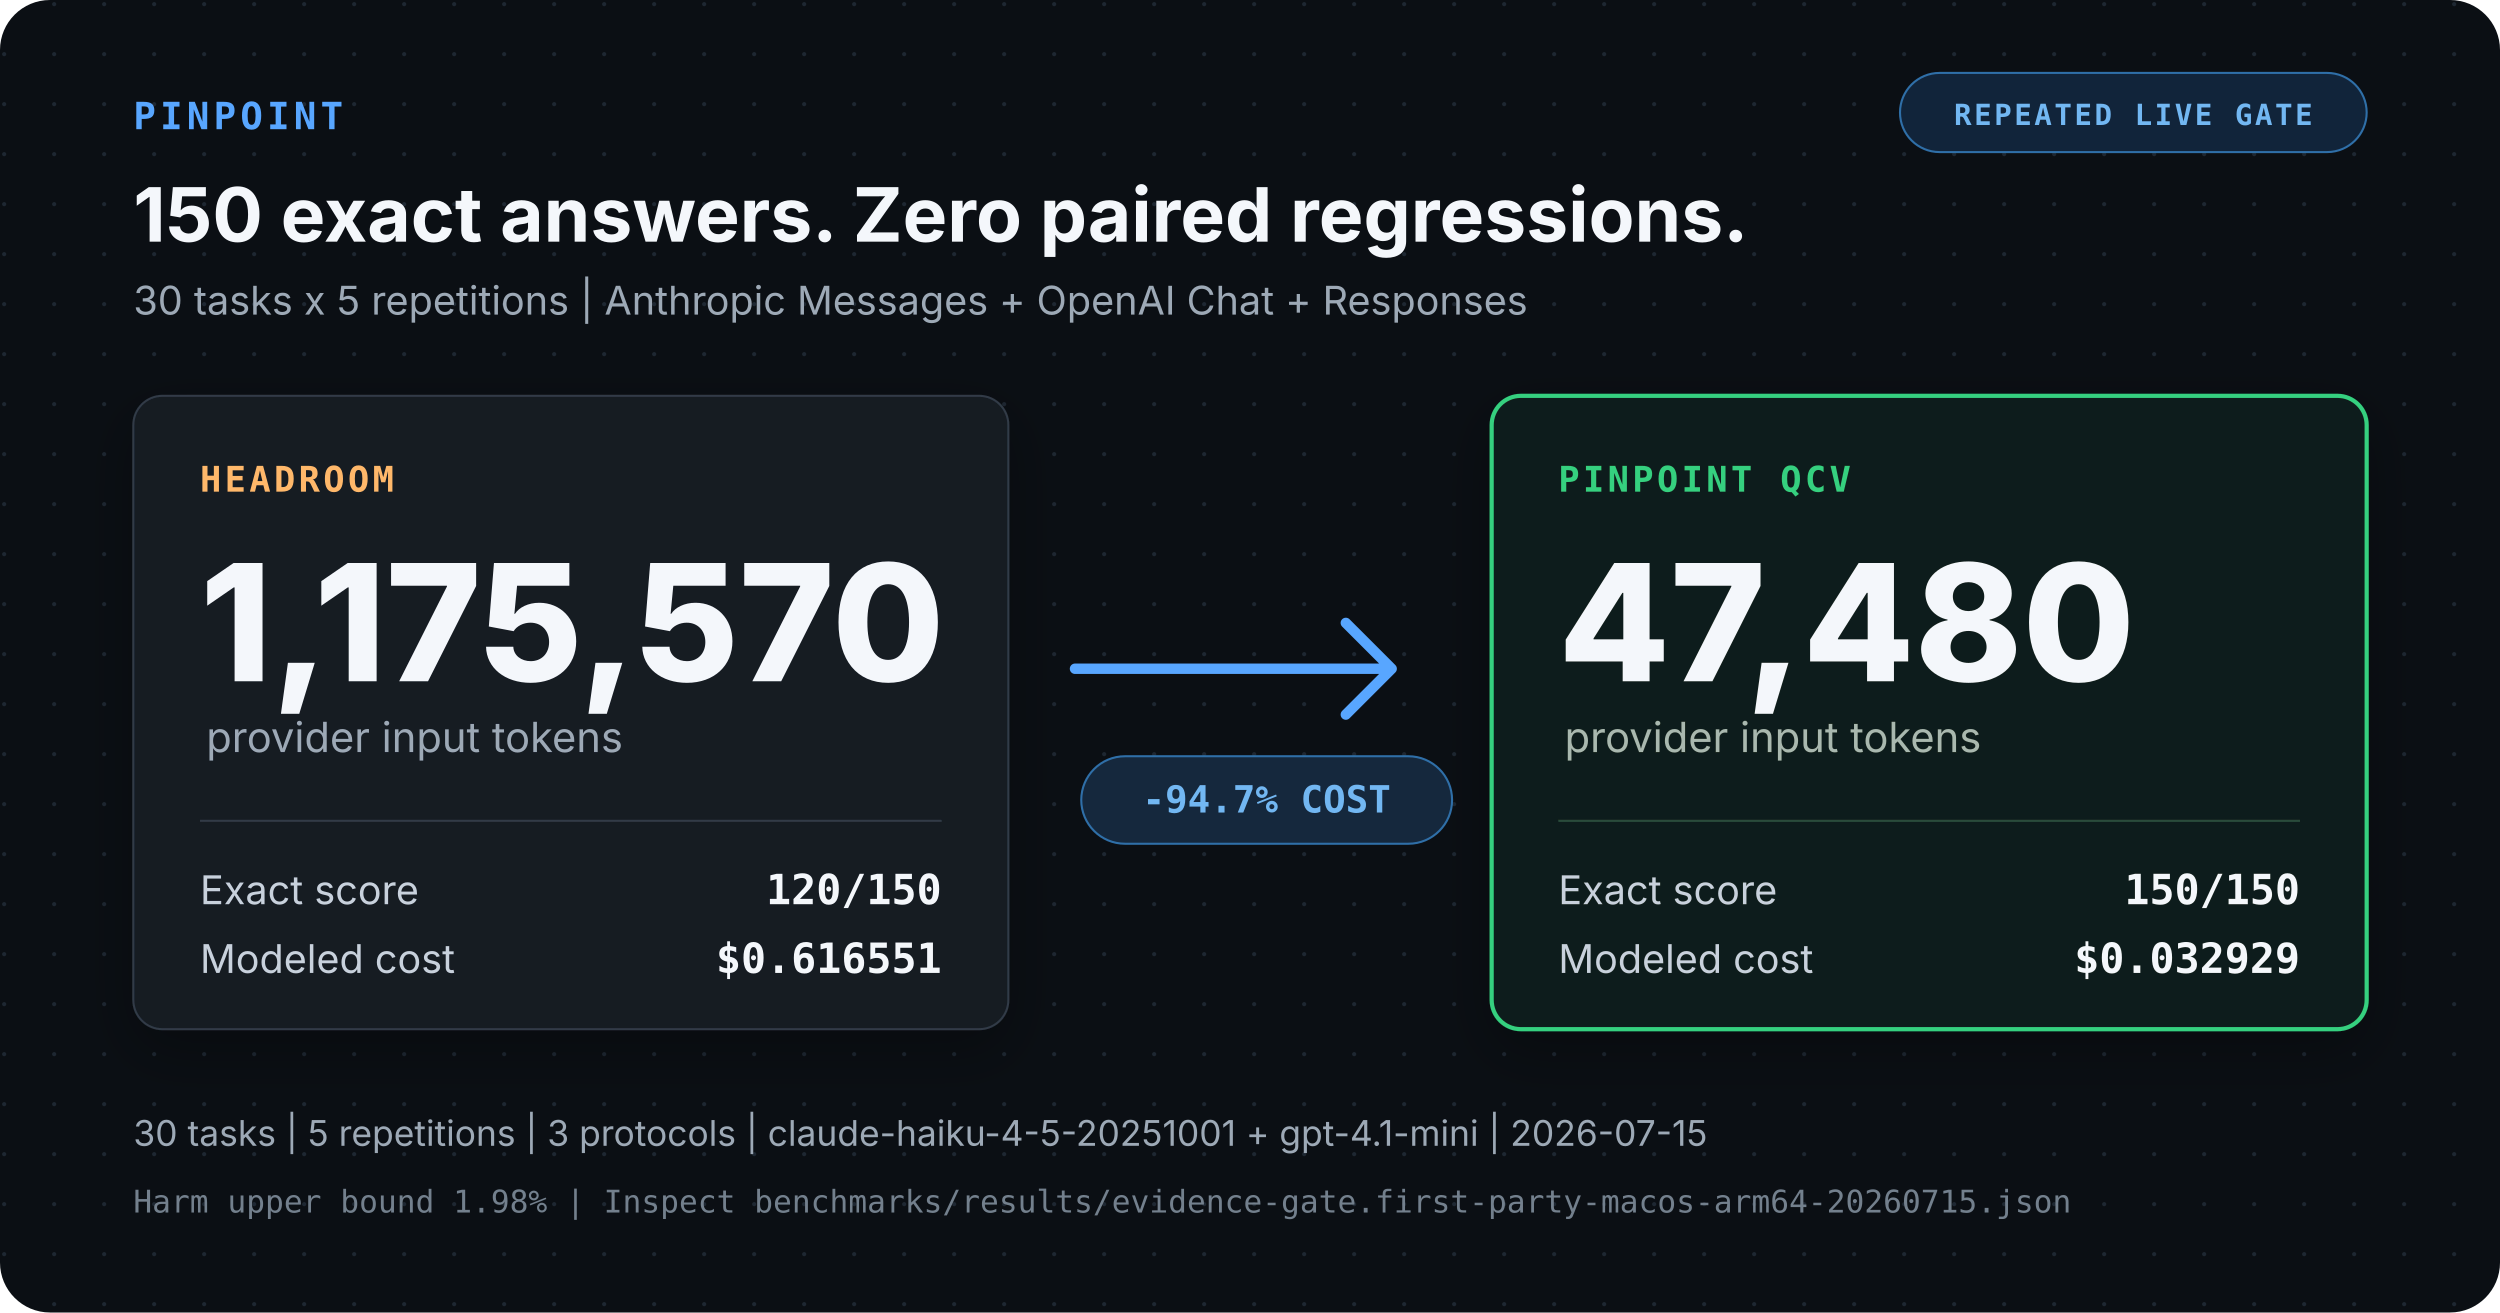
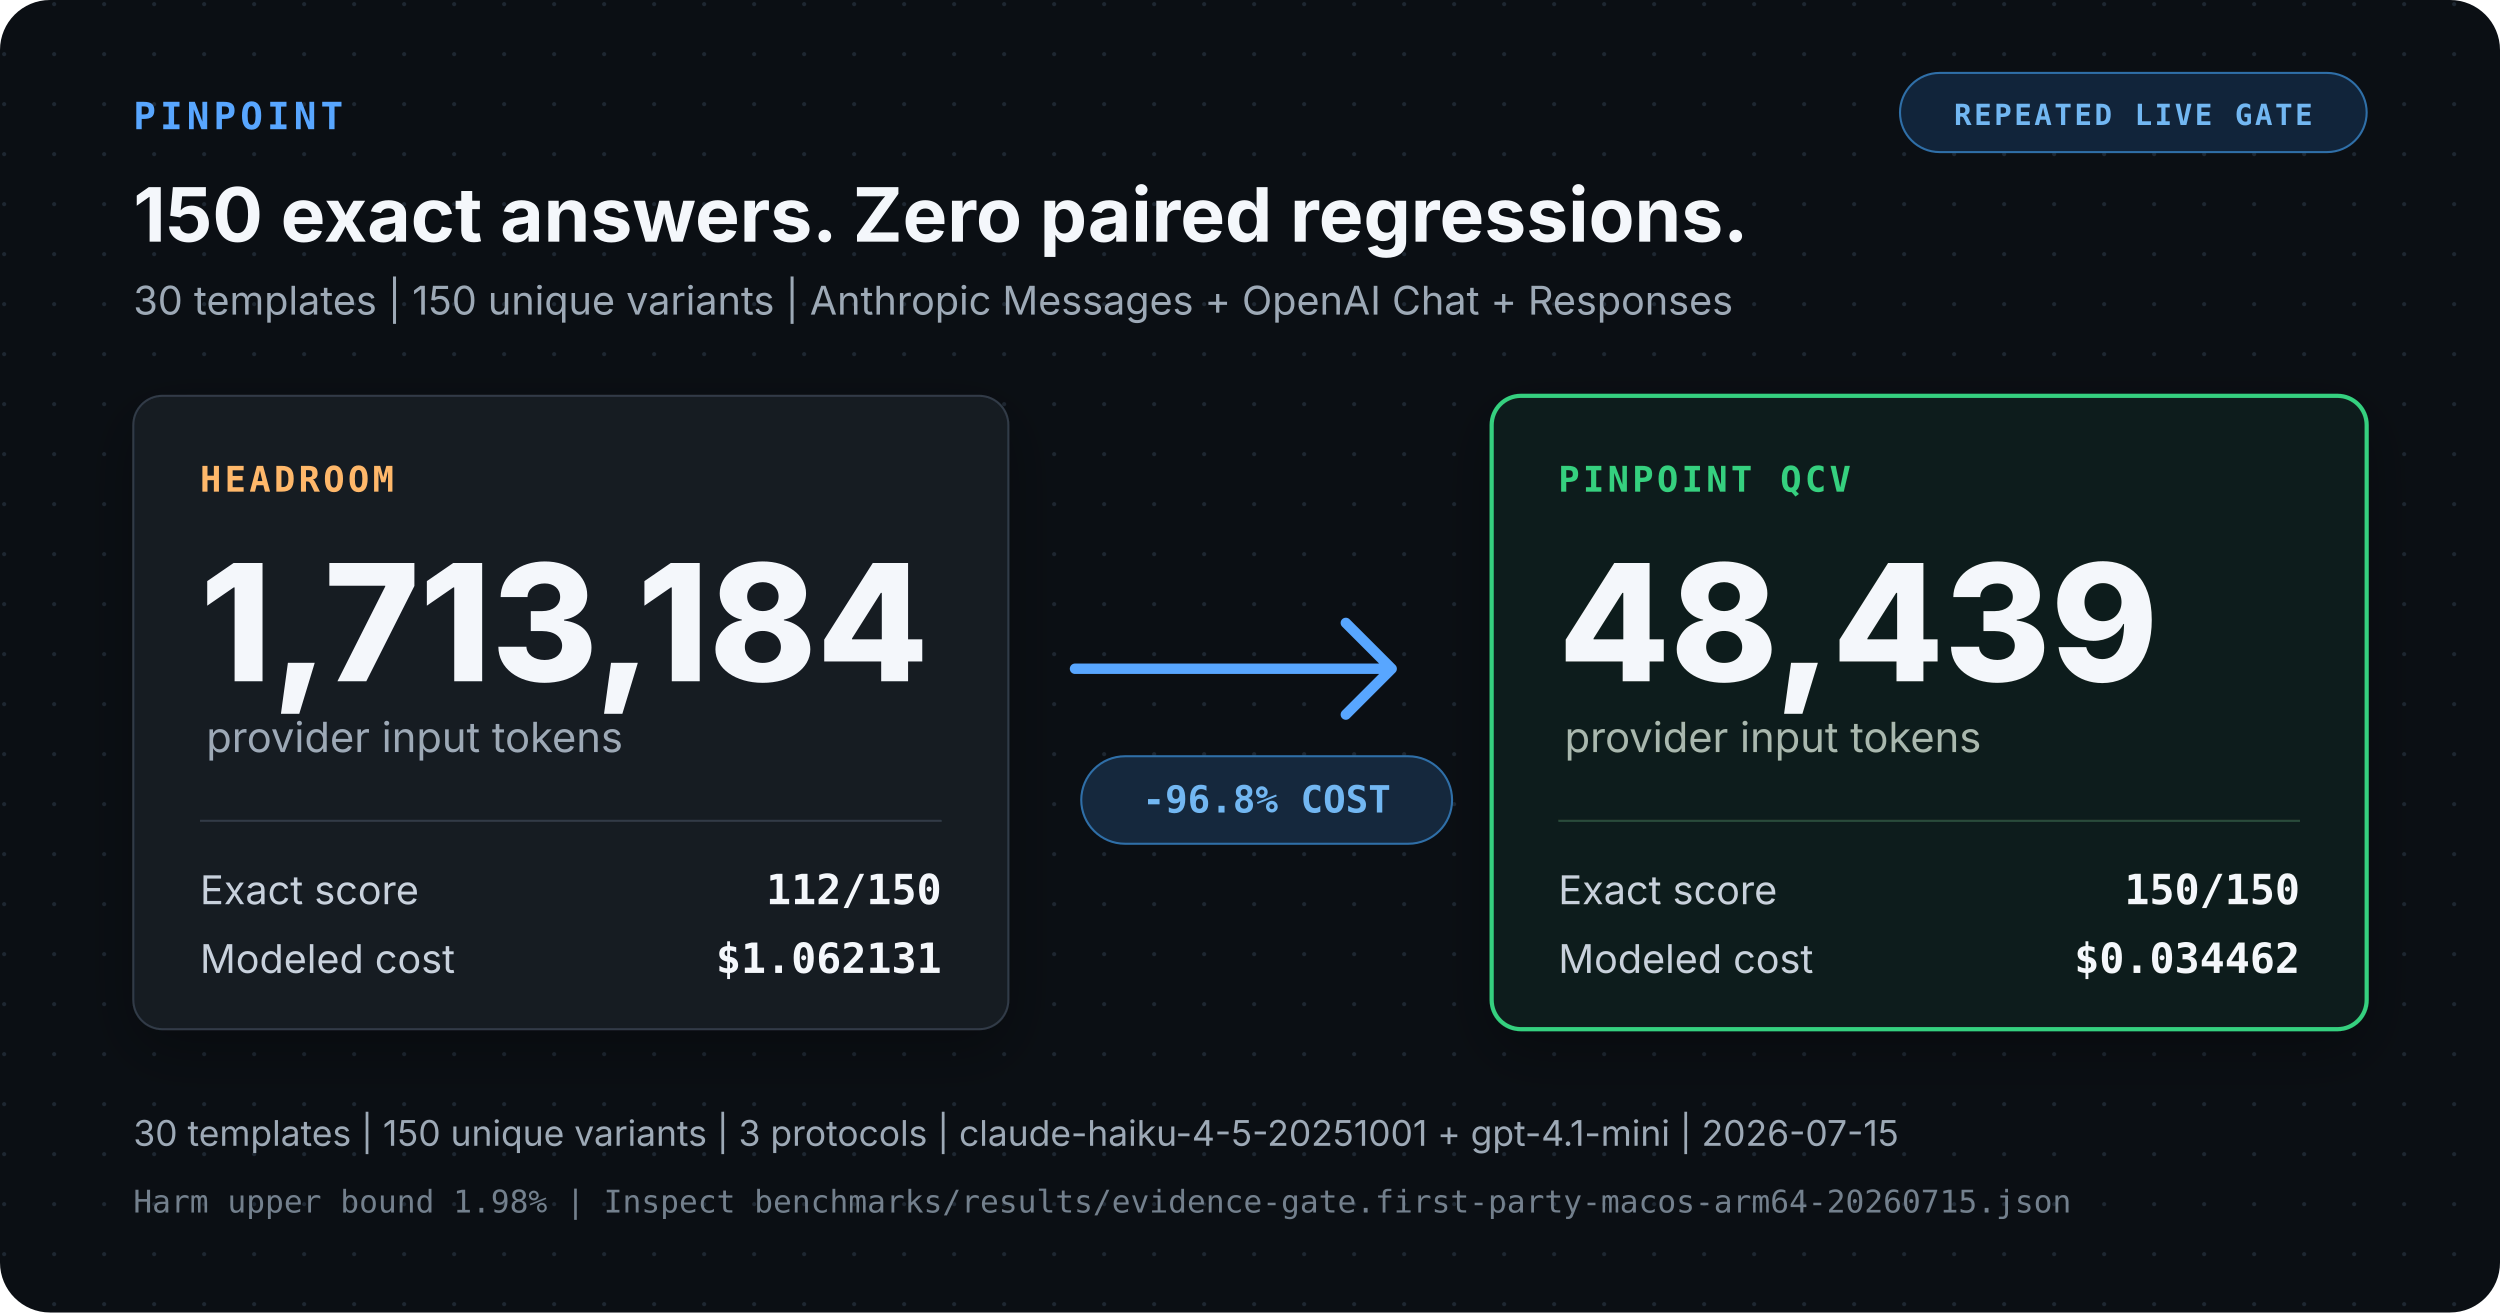
<svg xmlns="http://www.w3.org/2000/svg" width="1200" height="630" viewBox="0 0 1200 630" role="img" aria-labelledby="title description">
  <defs>
    <pattern id="dots" width="24" height="24" patternUnits="userSpaceOnUse">
      <circle cx="2" cy="2" r="1" fill="#26313d" />
    </pattern>
    <filter id="shadow" x="-10%" y="-10%" width="120%" height="130%">
      <feDropShadow dx="0" dy="10" stdDeviation="14" flood-color="#000000" flood-opacity="0.28" />
    </filter>
  </defs>
  <rect width="1200" height="630" rx="24" fill="#0b0f14" />
  <rect width="1200" height="630" rx="24" fill="url(#dots)" opacity="0.72" />
  <text x="64" y="62" fill="#58a6ff" font-family="ui-monospace, SFMono-Regular, Menlo, Consolas, monospace" font-size="18" font-weight="700" letter-spacing="2">PINPOINT</text>
  <rect x="912" y="35" width="224" height="38" rx="19" fill="#11243a" stroke="#2f6fa8" />
  <text x="1024" y="60" text-anchor="middle" fill="#72b7f2" font-family="ui-monospace, SFMono-Regular, Menlo, Consolas, monospace" font-size="14" font-weight="700" letter-spacing="1.2">REPEATED LIVE GATE</text>
  <text x="64" y="116" fill="#f4f7fb" font-family="ui-sans-serif, -apple-system, BlinkMacSystemFont, Segoe UI, sans-serif" font-size="36" font-weight="750">150 exact answers. Zero paired regressions.</text>
-   <text x="64" y="151" fill="#9da9b6" font-family="ui-sans-serif, -apple-system, BlinkMacSystemFont, Segoe UI, sans-serif" font-size="19">30 tasks x 5 repetitions | Anthropic Messages + OpenAI Chat + Responses</text>
+   <text x="64" y="151" fill="#9da9b6" font-family="ui-sans-serif, -apple-system, BlinkMacSystemFont, Segoe UI, sans-serif" font-size="19">30 templates | 150 unique variants | Anthropic Messages + OpenAI Chat + Responses</text>
  <g filter="url(#shadow)">
    <rect x="64" y="190" width="420" height="304" rx="14" fill="#151b23" stroke="#303a46" />
    <text x="96" y="236" fill="#ffb86b" font-family="ui-monospace, SFMono-Regular, Menlo, Consolas, monospace" font-size="17" font-weight="700" letter-spacing="1.6">HEADROOM</text>
-     <text x="96" y="327" fill="#f4f7fb" font-family="ui-sans-serif, -apple-system, BlinkMacSystemFont, Segoe UI, sans-serif" font-size="78" font-weight="780">1,175,570</text>
+     <text x="96" y="327" fill="#f4f7fb" font-family="ui-sans-serif, -apple-system, BlinkMacSystemFont, Segoe UI, sans-serif" font-size="78" font-weight="780">1,713,184</text>
    <text x="99" y="361" fill="#9da9b6" font-family="ui-sans-serif, -apple-system, BlinkMacSystemFont, Segoe UI, sans-serif" font-size="20">provider input tokens</text>
    <line x1="96" y1="394" x2="452" y2="394" stroke="#303a46" />
    <text x="96" y="434" fill="#c8d1dc" font-family="ui-sans-serif, -apple-system, BlinkMacSystemFont, Segoe UI, sans-serif" font-size="19">Exact score</text>
-     <text x="452" y="434" text-anchor="end" fill="#f4f7fb" font-family="ui-monospace, SFMono-Regular, Menlo, Consolas, monospace" font-size="20" font-weight="700">120/150</text>
+     <text x="452" y="434" text-anchor="end" fill="#f4f7fb" font-family="ui-monospace, SFMono-Regular, Menlo, Consolas, monospace" font-size="20" font-weight="700">112/150</text>
    <text x="96" y="467" fill="#c8d1dc" font-family="ui-sans-serif, -apple-system, BlinkMacSystemFont, Segoe UI, sans-serif" font-size="19">Modeled cost</text>
-     <text x="452" y="467" text-anchor="end" fill="#f4f7fb" font-family="ui-monospace, SFMono-Regular, Menlo, Consolas, monospace" font-size="20" font-weight="700">$0.616551</text>
+     <text x="452" y="467" text-anchor="end" fill="#f4f7fb" font-family="ui-monospace, SFMono-Regular, Menlo, Consolas, monospace" font-size="20" font-weight="700">$1.062131</text>
    <rect x="716" y="190" width="420" height="304" rx="14" fill="#111f1a" stroke="#35d07f" stroke-width="2" />
    <text x="748" y="236" fill="#35d07f" font-family="ui-monospace, SFMono-Regular, Menlo, Consolas, monospace" font-size="17" font-weight="700" letter-spacing="1.6">PINPOINT QCV</text>
-     <text x="748" y="327" fill="#f4f7fb" font-family="ui-sans-serif, -apple-system, BlinkMacSystemFont, Segoe UI, sans-serif" font-size="78" font-weight="780">47,480</text>
+     <text x="748" y="327" fill="#f4f7fb" font-family="ui-sans-serif, -apple-system, BlinkMacSystemFont, Segoe UI, sans-serif" font-size="78" font-weight="780">48,439</text>
    <text x="751" y="361" fill="#a9b8af" font-family="ui-sans-serif, -apple-system, BlinkMacSystemFont, Segoe UI, sans-serif" font-size="20">provider input tokens</text>
    <line x1="748" y1="394" x2="1104" y2="394" stroke="#294c3b" />
    <text x="748" y="434" fill="#c8d1dc" font-family="ui-sans-serif, -apple-system, BlinkMacSystemFont, Segoe UI, sans-serif" font-size="19">Exact score</text>
    <text x="1104" y="434" text-anchor="end" fill="#f4f7fb" font-family="ui-monospace, SFMono-Regular, Menlo, Consolas, monospace" font-size="20" font-weight="700">150/150</text>
    <text x="748" y="467" fill="#c8d1dc" font-family="ui-sans-serif, -apple-system, BlinkMacSystemFont, Segoe UI, sans-serif" font-size="19">Modeled cost</text>
-     <text x="1104" y="467" text-anchor="end" fill="#f4f7fb" font-family="ui-monospace, SFMono-Regular, Menlo, Consolas, monospace" font-size="20" font-weight="700">$0.032929</text>
+     <text x="1104" y="467" text-anchor="end" fill="#f4f7fb" font-family="ui-monospace, SFMono-Regular, Menlo, Consolas, monospace" font-size="20" font-weight="700">$0.034462</text>
  </g>
  <path d="M516 321 H668 M646 299 L668 321 L646 343" fill="none" stroke="#58a6ff" stroke-width="5" stroke-linecap="round" stroke-linejoin="round" />
  <rect x="519" y="363" width="178" height="42" rx="21" fill="#15283d" stroke="#2f6fa8" />
-   <text x="608" y="390" text-anchor="middle" fill="#72b7f2" font-family="ui-monospace, SFMono-Regular, Menlo, Consolas, monospace" font-size="18" font-weight="700">-94.7% COST</text>
-   <text x="64" y="550" fill="#9da9b6" font-family="ui-sans-serif, -apple-system, BlinkMacSystemFont, Segoe UI, sans-serif" font-size="17">30 tasks  |  5 repetitions  |  3 protocols  |  claude-haiku-4-5-20251001 + gpt-4.1-mini  |  2026-07-15</text>
+   <text x="608" y="390" text-anchor="middle" fill="#72b7f2" font-family="ui-monospace, SFMono-Regular, Menlo, Consolas, monospace" font-size="18" font-weight="700">-96.8% COST</text>
+   <text x="64" y="550" fill="#9da9b6" font-family="ui-sans-serif, -apple-system, BlinkMacSystemFont, Segoe UI, sans-serif" font-size="17">30 templates  |  150 unique variants  |  3 protocols  |  claude-haiku-4-5-20251001 + gpt-4.1-mini  |  2026-07-15</text>
  <text x="64" y="582" fill="#73808d" font-family="ui-monospace, SFMono-Regular, Menlo, Consolas, monospace" font-size="15">Harm upper bound 1.98%  |  Inspect benchmarks/results/evidence-gate.first-party-macos-arm64-20260715.json</text>
</svg>
